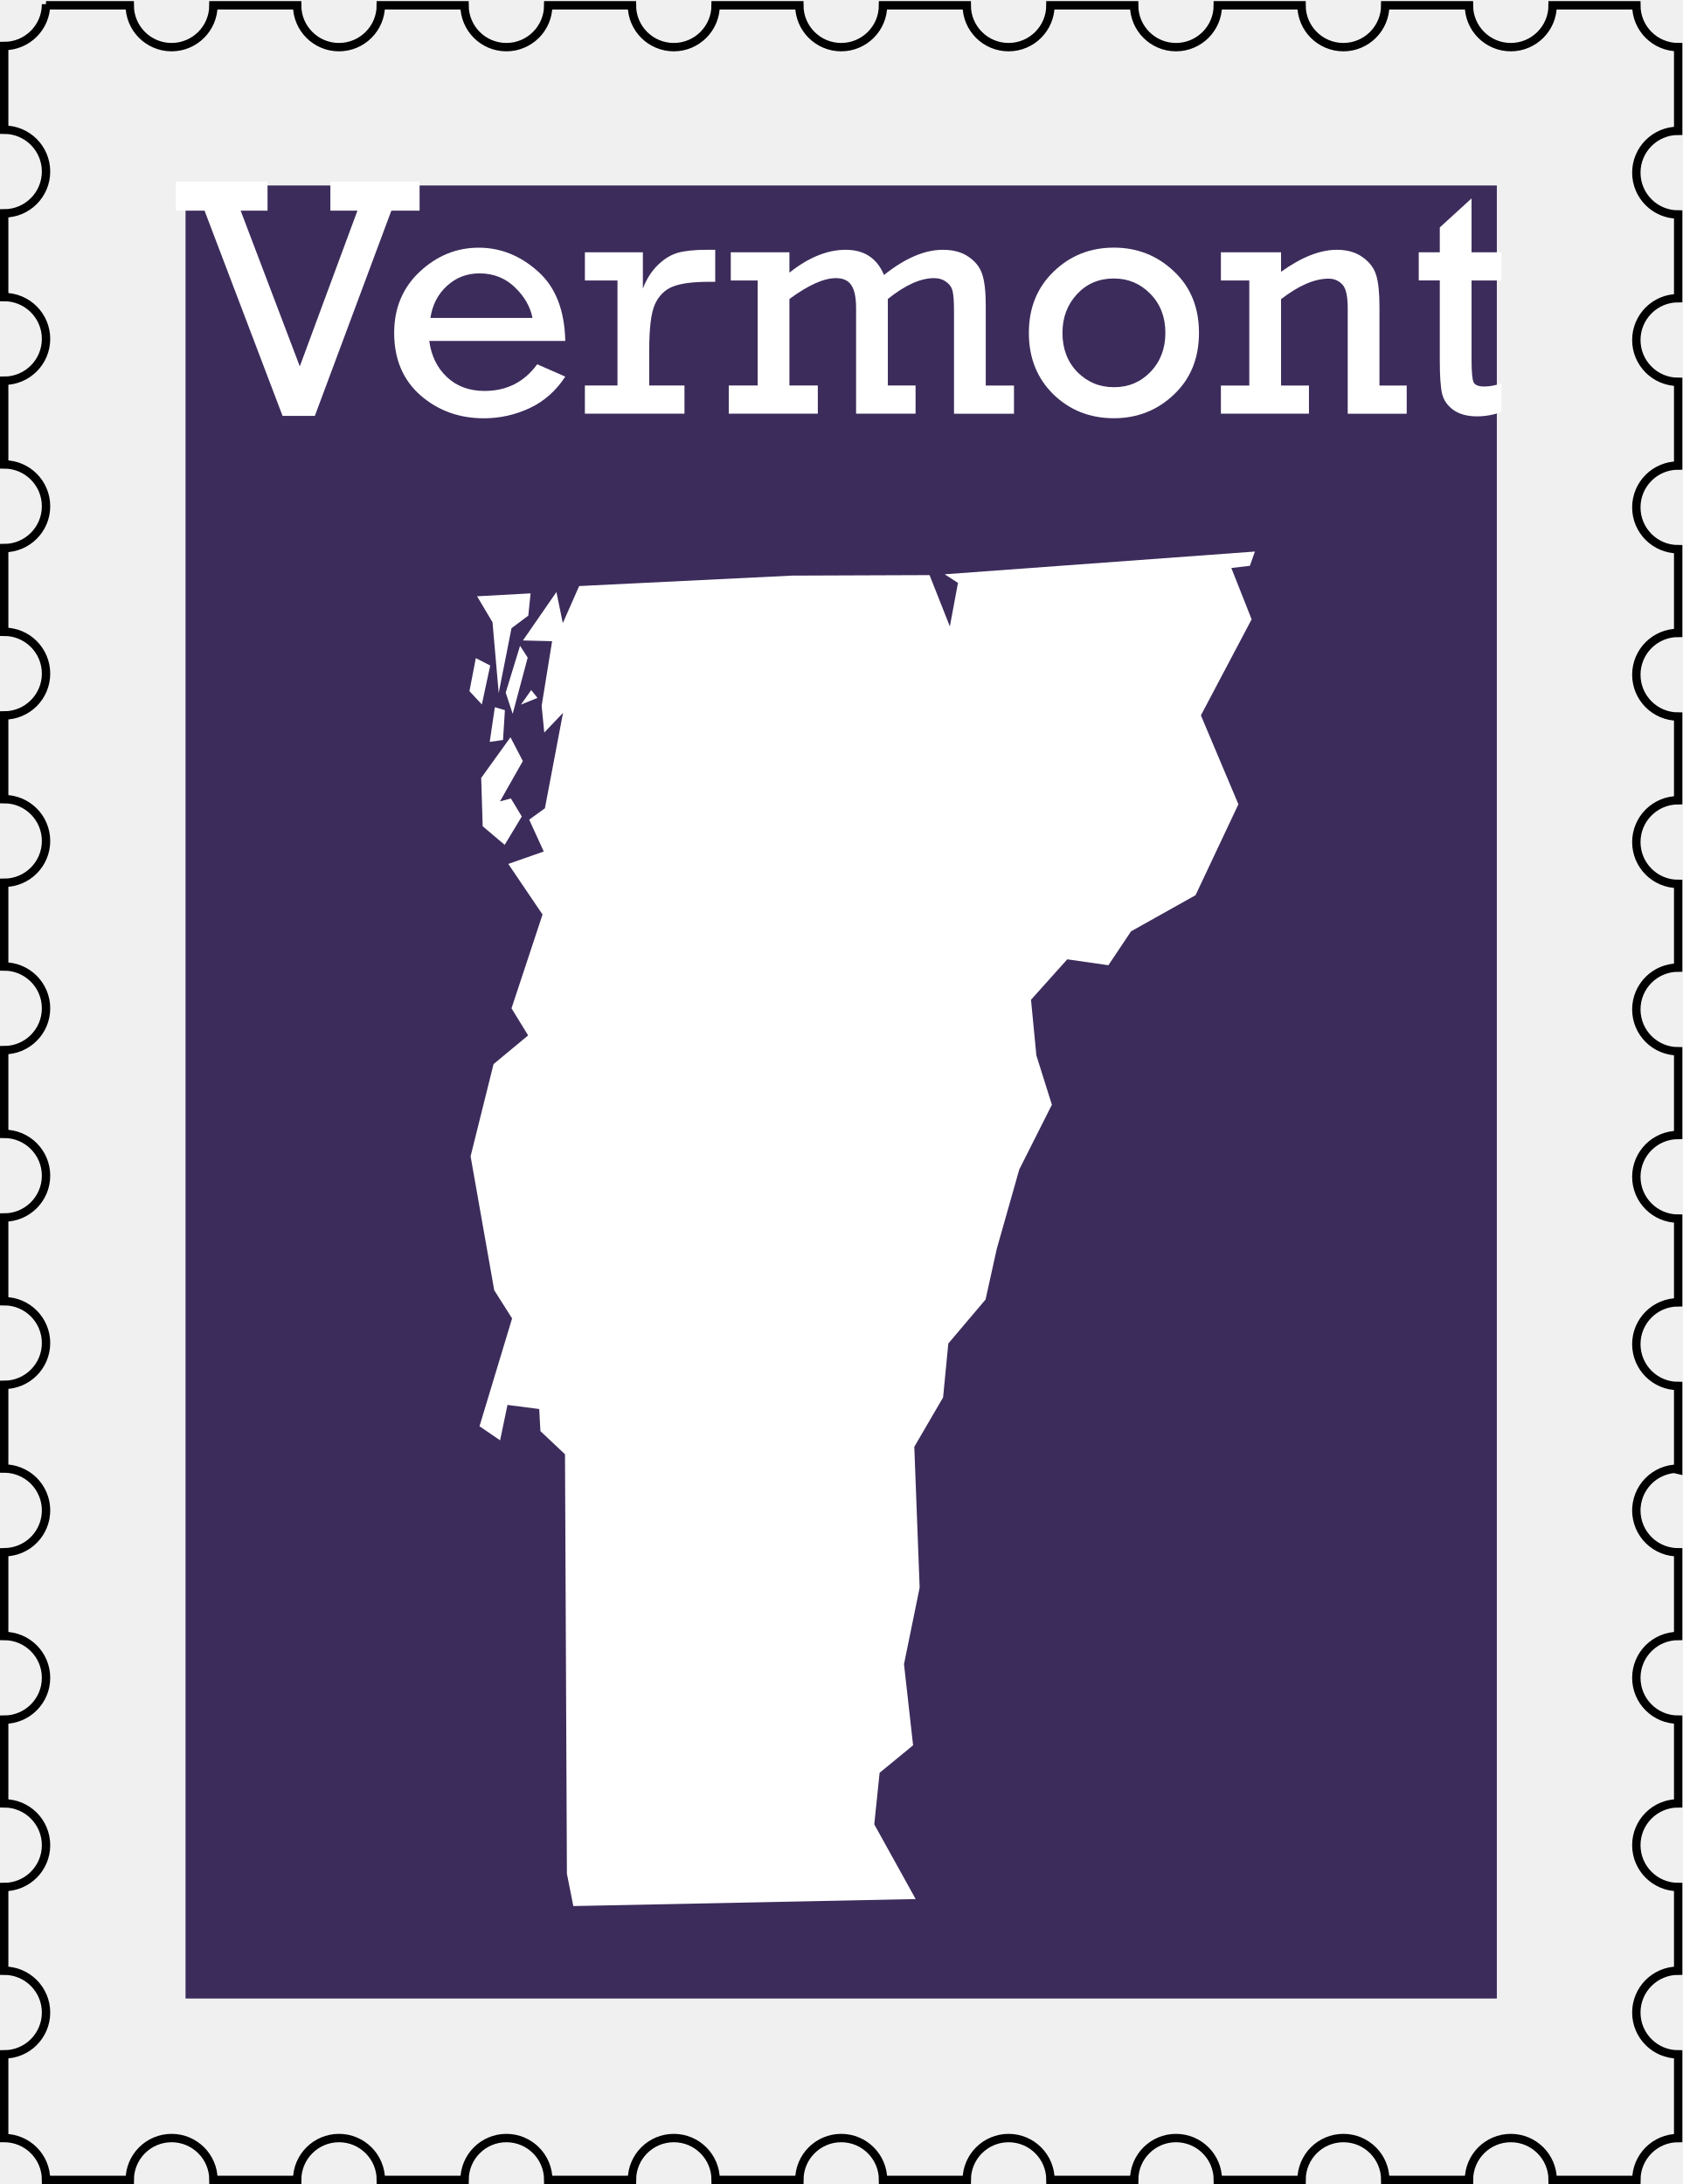
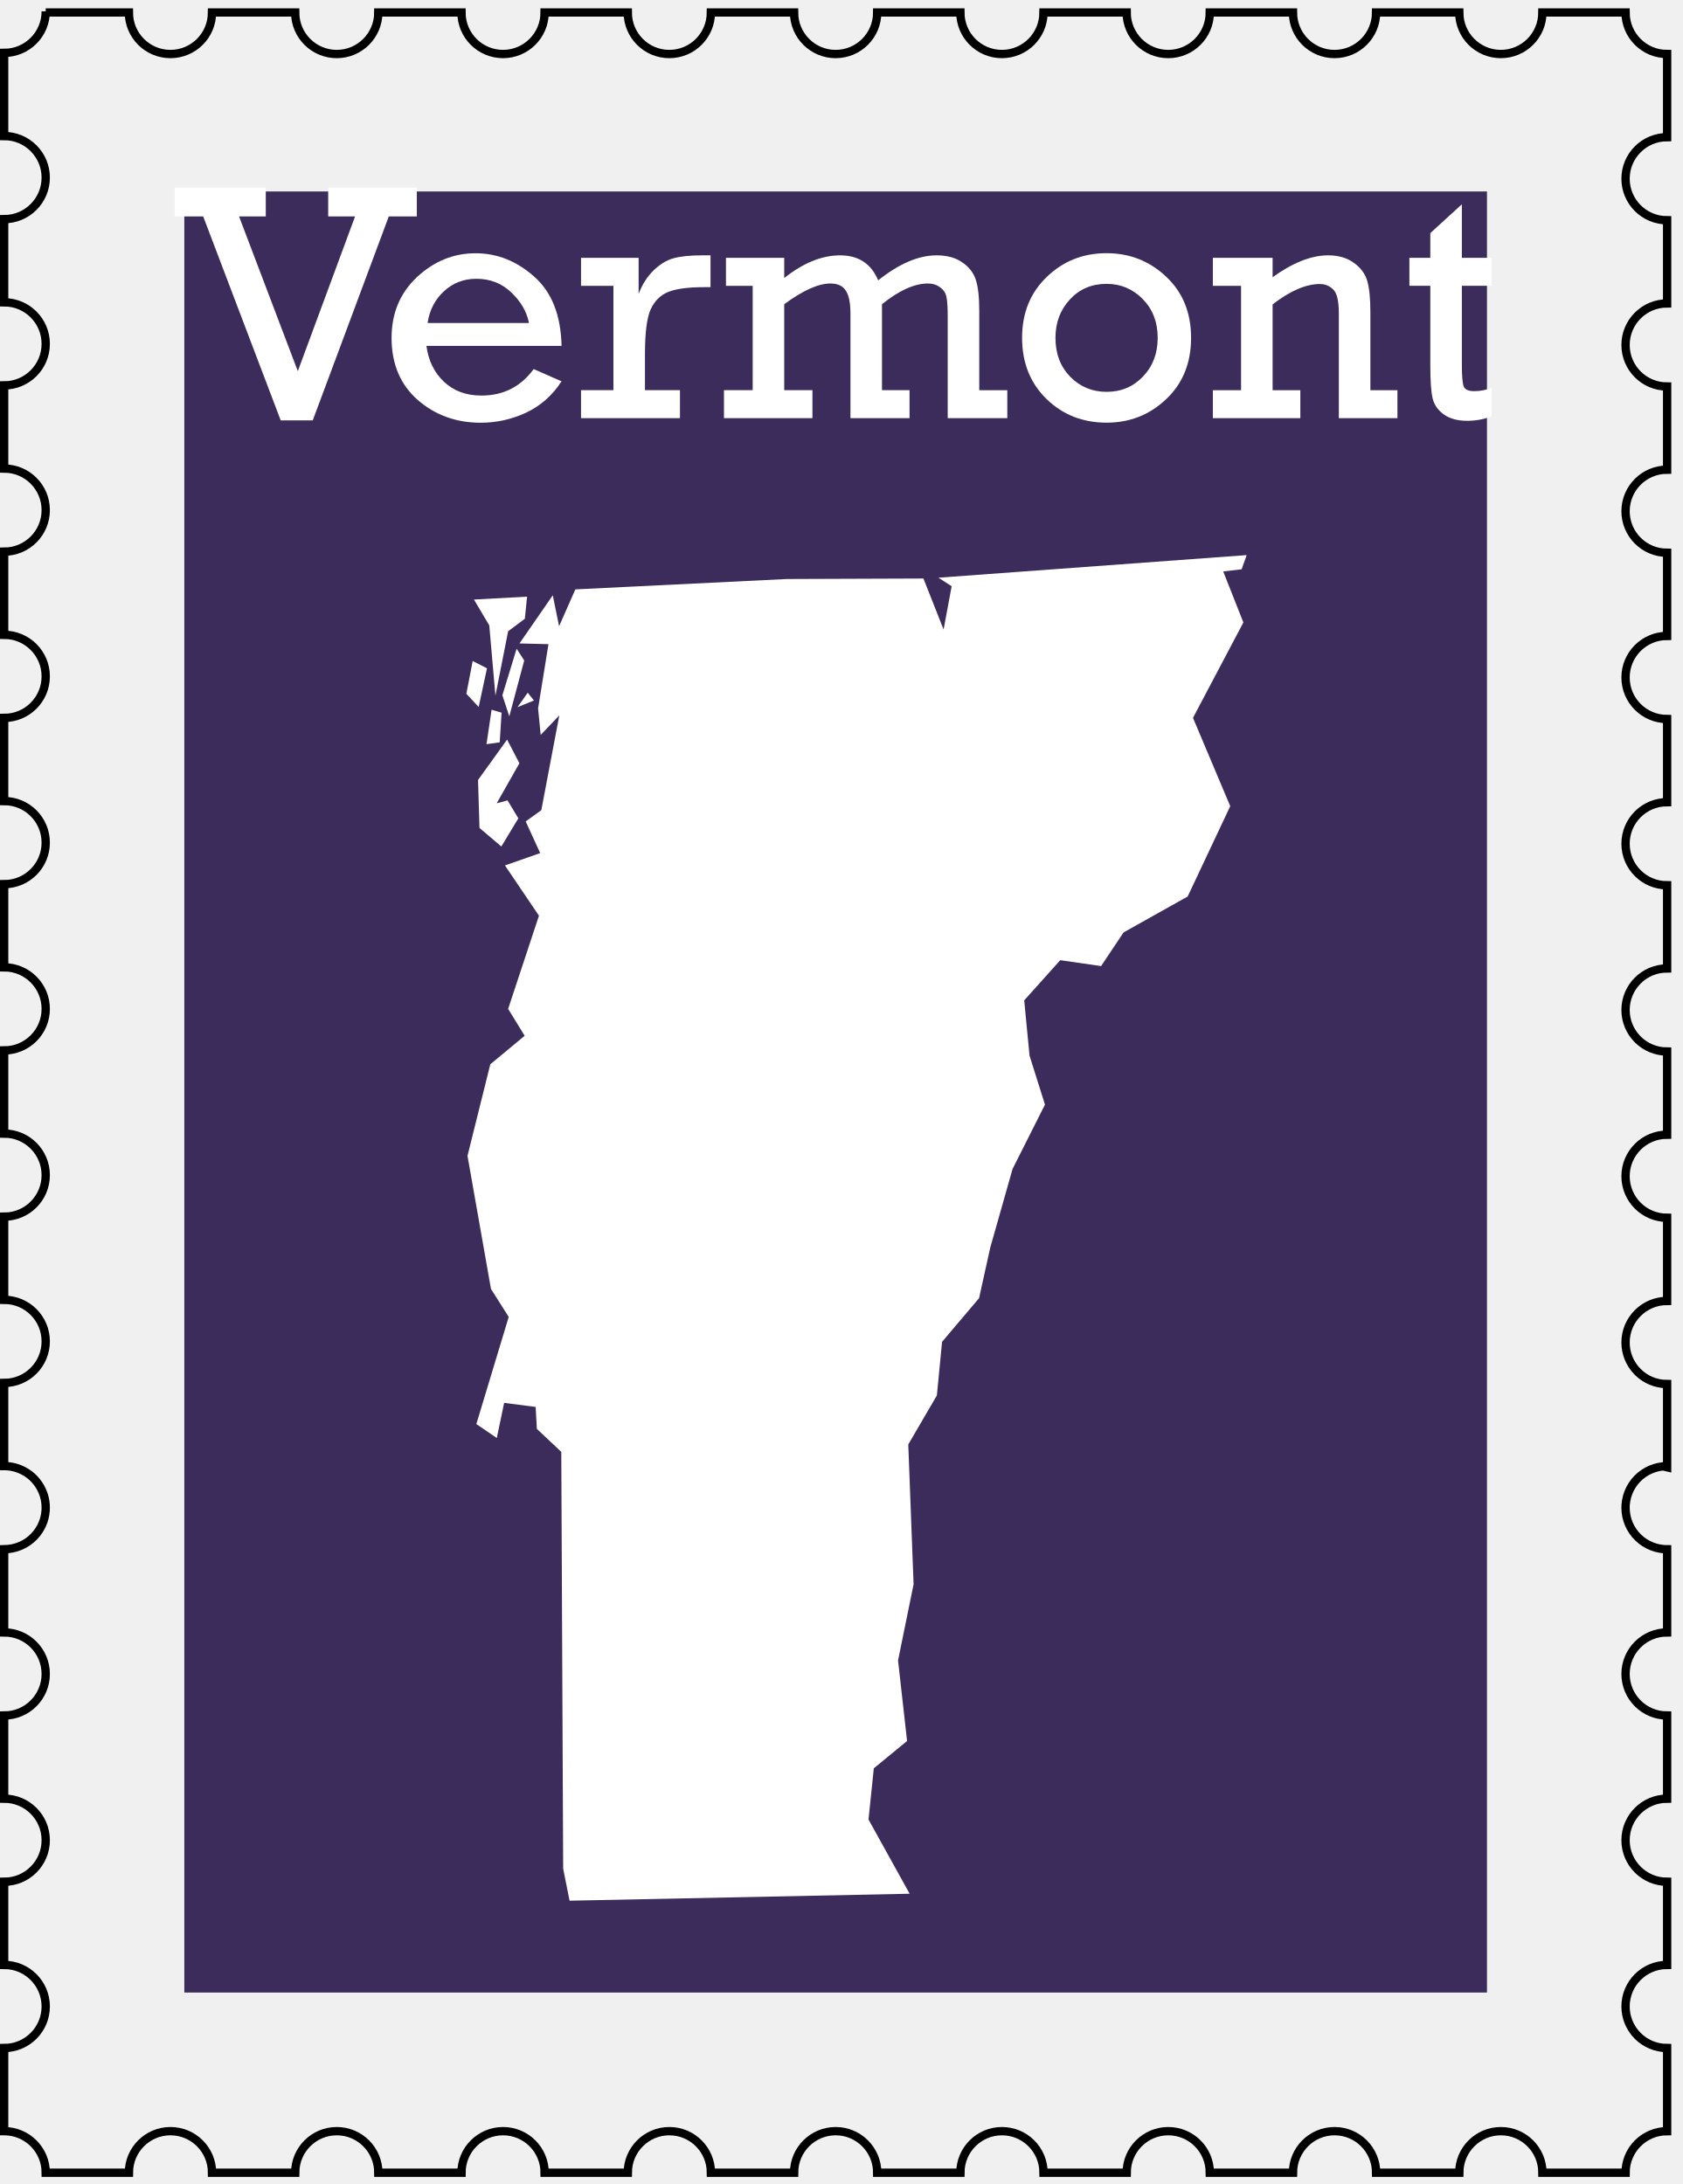
- <svg xmlns="http://www.w3.org/2000/svg" id="vt-stamp" height="783" width="603" version="1.1" viewBox="0 0 603 783">
+ <svg xmlns="http://www.w3.org/2000/svg" id="vt-stamp" height="783" width="603" version="1.1" viewBox="0 0 607 783">
  <g id="border" transform="translate(1.5 -270.9)">
    <path d="m15 272.4a15 15 0 0 1 -15 15v30a15 15 0 0 1 15 15 15 15 0 0 1 -15 15v30a15 15 0 0 1 15 15 15 15 0 0 1 -15 15v30a15 15 0 0 1 15 15 15 15 0 0 1 -15 15v30a15 15 0 0 1 15 15 15 15 0 0 1 -15 15v30a15 15 0 0 1 15 15 15 15 0 0 1 -15 15v30a15 15 0 0 1 15 15 15 15 0 0 1 -15 15v30a15 15 0 0 1 15 15 15 15 0 0 1 -15 15v30a15 15 0 0 1 15 15 15 15 0 0 1 -15 15v30a15 15 0 0 1 4.012 0.547 15 15 0 0 1 2.793 1.086 15 15 0 0 1 1.301 0.746 15 15 0 0 1 3.367 2.957 15 15 0 0 1 2.857 5.23 15 15 0 0 1 0.67 4.434 15 15 0 0 1 -0.037 1.061 15 15 0 0 1 -0.182 1.488 15 15 0 0 1 -1.414 4.256 15 15 0 0 1 -0.746 1.301 15 15 0 0 1 -0.871 1.219 15 15 0 0 1 -0.99 1.127 15 15 0 0 1 -2.291 1.93 15 15 0 0 1 -1.277 0.783 15 15 0 0 1 -5.693 1.762 15 15 0 0 1 -1.499 0.1v30a15 15 0 0 1 15 15 15 15 0 0 1 -15 15v30a15 15 0 0 1 15 15 15 15 0 0 1 -15 15v30a15 15 0 0 1 15 15 15 15 0 0 1 -15 15v30a15 15 0 0 1 0.006 0 15 15 0 0 1 15 15h30a15 15 0 0 1 15 -15 15 15 0 0 1 15 15h30a15 15 0 0 1 15 -15 15 15 0 0 1 15 15h30a15 15 0 0 1 15 -15 15 15 0 0 1 15 15h30a15 15 0 0 1 15 -15 15 15 0 0 1 15 15h30a15 15 0 0 1 15 -15 15 15 0 0 1 15 15h30a15 15 0 0 1 15 -15 15 15 0 0 1 15 15h30a15 15 0 0 1 15 -15 15 15 0 0 1 15 15h30a15 15 0 0 1 15 -15 15 15 0 0 1 15 15h30a15 15 0 0 1 15 -15 15 15 0 0 1 15 15h30a15 15 0 0 1 14.99 -15v-30a15 15 0 0 1 -15 -15 15 15 0 0 1 15 -15v-30a15 15 0 0 1 -15 -15 15 15 0 0 1 15 -15v-30a15 15 0 0 1 -15 -15 15 15 0 0 1 15 -15v-30a15 15 0 0 1 -1.061 -0.037 15 15 0 0 1 -1.488 -0.182 15 15 0 0 1 -5.557 -2.16 15 15 0 0 1 -1.219 -0.871 15 15 0 0 1 -1.127 -0.99 15 15 0 0 1 -1.93 -2.291 15 15 0 0 1 -0.783 -1.277 15 15 0 0 1 -0.652 -1.35 15 15 0 0 1 -0.885 -2.861 15 15 0 0 1 -0.225 -1.482 15 15 0 0 1 -0.074 -1.498 15 15 0 0 1 0.037 -1.061 15 15 0 0 1 0.51 -2.951 15 15 0 0 1 0.473 -1.424 15 15 0 0 1 1.359 -2.67 15 15 0 0 1 4.152 -4.275 15 15 0 0 1 2.627 -1.436 15 15 0 0 1 1.408 -0.514 15 15 0 0 1 1.453 -0.371 15 15 0 0 1 1.482 -0.225 15 15 0 0 1 1.5 0.3v-30a15 15 0 0 1 -15 -15 15 15 0 0 1 15 -15v-30a15 15 0 0 1 -15 -15 15 15 0 0 1 15 -15v-30a15 15 0 0 1 -15 -15 15 15 0 0 1 15 -15v-30a15 15 0 0 1 -15 -15 15 15 0 0 1 15 -15v-30a15 15 0 0 1 -15 -15 15 15 0 0 1 15 -15v-30a15 15 0 0 1 -15 -15 15 15 0 0 1 15 -15v-30a15 15 0 0 1 -15 -15 15 15 0 0 1 15 -15v-30a15 15 0 0 1 -15 -15 15 15 0 0 1 15 -15v-30a15 15 0 0 1 -15 -15h-30a15 15 0 0 1 -15 15 15 15 0 0 1 -15 -15h-30a15 15 0 0 1 -15 15 15 15 0 0 1 -15 -15h-30a15 15 0 0 1 -15 15 15 15 0 0 1 -15 -15h-30a15 15 0 0 1 -15 15 15 15 0 0 1 -15 -15h-30a15 15 0 0 1 -15 15 15 15 0 0 1 -15 -15h-30a15 15 0 0 1 -15 15 15 15 0 0 1 -15 -15h-30a15 15 0 0 1 -15 15 15 15 0 0 1 -15 -15h-30a15 15 0 0 1 -15 15 15 15 0 0 1 -15 -15h-30a15 15 0 0 1 -15 15 15 15 0 0 1 -15 -15h-30z" stroke="#000" stroke-miterlimit="4.8" stroke-width="3" fill="none" />
  </g>
  <g id="background" transform="translate(1.5,-218.5)">
    <rect height="650" width="470" y="285" x="65" fill="#3c2c5b" />
  </g>
  <g id="content" transform="translate(1.5,-218.5)" fill="#fff">
    <g transform="scale(1.001 .9992)">
      <path style="" d="m99.68 367.9-27.94-73.65h-10.29v-10.41h32.85v10.41h-9.633l21.18 55.88 20.64-55.88h-9.693v-10.41h31.95v10.41h-10.11l-27.4 73.65h-11.55z" />
      <path style="" d="m200.9 341h-48.7q1.077 8.017 6.342 12.98 5.265 4.966 13.46 4.966 11.91 0 18.85-9.573l10.05 4.427q-4.906 7.598-12.74 11.31-7.838 3.65-16.39 3.65-13.28 0-22.74-8.257-9.393-8.316-9.393-22.38 0-13.34 9.154-21.96 9.214-8.616 21.12-8.616 11.67 0 21.12 8.436 9.513 8.376 9.872 25.01zm-11.73-8.257q-1.197-6.103-6.342-11.01-5.145-4.966-12.62-4.966-6.821 0-11.67 4.487-4.846 4.427-5.923 11.49h36.56z" />
      <path style="" d="m219.6 357v-37.69h-11.67v-10.11h20.76v13.04q1.915-5.086 5.325-8.436 3.41-3.351 7.18-4.427 3.829-1.077 10.41-1.077h2.992v11.49h-2.274q-8.675 0-12.98 1.735-4.248 1.735-6.342 6.342-2.034 4.547-2.034 16.39v12.74h12.62v10.11h-35.66v-10.11h11.67z" />
      <path style="" d="m269.8 357v-37.69h-9.633v-10.11h21v7.299q10.29-8.197 20.16-8.197 9.932 0 13.7 9.034 11.31-9.034 21.06-9.034 5.624 0 9.214 2.513 3.65 2.453 4.906 6.282 1.256 3.769 1.256 11.19v28.72h10.11v10.11h-21.48v-36.8q0-5.026-0.479-7.06-0.419-2.094-2.274-3.41-1.795-1.376-4.368-1.376-7.299 0-16.57 7.479v31.05h9.932v10.11h-21.3v-37.87q0-5.684-1.675-8.197-1.615-2.573-5.564-2.573-6.462 0-16.63 7.479v31.05h10.17v10.11h-31.89v-10.11h10.35z" />
      <path style="" d="m366.9 338.1q0-13.4 8.855-21.96 8.855-8.616 21.6-8.616 12.5 0 21.48 8.496 8.975 8.436 8.975 22.08t-8.975 22.14q-8.915 8.496-21.48 8.496-12.92 0-21.72-8.616-8.735-8.616-8.735-22.02zm12.03 0q0 8.556 5.325 14.06 5.385 5.445 13.1 5.445 7.838 0 13.1-5.504 5.325-5.564 5.325-14 0-8.496-5.385-14t-13.04-5.504q-8.017 0-13.22 5.624-5.205 5.624-5.205 13.88z" />
      <path style="" d="m457.2 309.2v7q10.95-7.898 19.98-7.898 5.624 0 9.274 2.692 3.71 2.633 4.846 6.522 1.137 3.829 1.137 11.25v28.24h9.752v10.11h-21.12v-37.87q0-6.581-1.974-8.556-1.974-2.034-4.846-2.034-7.539 0-17.05 7.359v30.99h9.992v10.11h-31.53v-10.11h10.17v-37.69h-10.17v-10.11h21.54z" />
      <path style="" d="m506.5 319.3v-10.11h7.539v-8.915l11.37-10.41v19.33h10.71v10.11h-10.71v28.12q0 6.761 0.718 8.376 0.778 1.556 3.769 1.556 3.171 0 6.222-1.197v10.35q-4.368 1.556-8.735 1.556-5.205 0-8.436-2.274-3.231-2.333-4.068-5.804-0.838-3.47-0.838-11.97v-28.72h-7.539z" />
    </g>
    <path fill-rule="evenodd" d="m188.9 465.9-3.686 5.217 5.929-2.413zm-7.437 16.92 4.436 8.535-8.198 14.45 3.913-1.049 3.906 6.474-6.133 10.16-7.887-6.675-0.527-17.32zm-5.603-10.77 3.61 1.057-0.671 10.69-4.77 0.678zm3.894-5.228 2.504 7.596 5.38-20.15-2.739-4.239zm-10.71-12.37 5.16 2.644-3 13.96-4.44-4.773zm19.63-23.22-19.17 1.046 5.523 9.312 2.22 25.37 4.584-23.24 6.024-4.508zm17.41-2.622 76.28-3.743 49.31-0.182 7.274 18.41 2.909-15.62-4.766-3.084 111.2-8.153-1.811 5.114-6.645 0.78 7.274 18.41-18.18 34.43 13.44 31.87-15.36 32.6-23.12 12.96-8.115 12.15-14.74-2.122-13 14.5 1.925 19.96 5.561 17.67-11.69 23.21-8.062 28.44-4.023 18.19-13.35 15.77-1.871 19.33-10.32 17.7 1.917 50.47-5.607 27.47 3.258 29.08-12 9.85-1.917 18.49 14.84 26.78-122.7 2.515-2.303-11.58-0.682-150.4-8.812-8.297-0.432-7.918-11.37-1.47-2.652 12.68-7.38-5.031 11.68-38.67-6.402-10.1-8.471-48.02 8.228-33.05 12.4-10.29-5.963-9.706 11.12-33.63-12.27-18.14 12.71-4.455-5.22-11.42 5.63-4.069 6.493-34.21-6.721 7.054-0.94-9.562 3.751-23.19-10.46-0.265 12.01-17.37 2.281 11.16z" />
  </g>
</svg>
